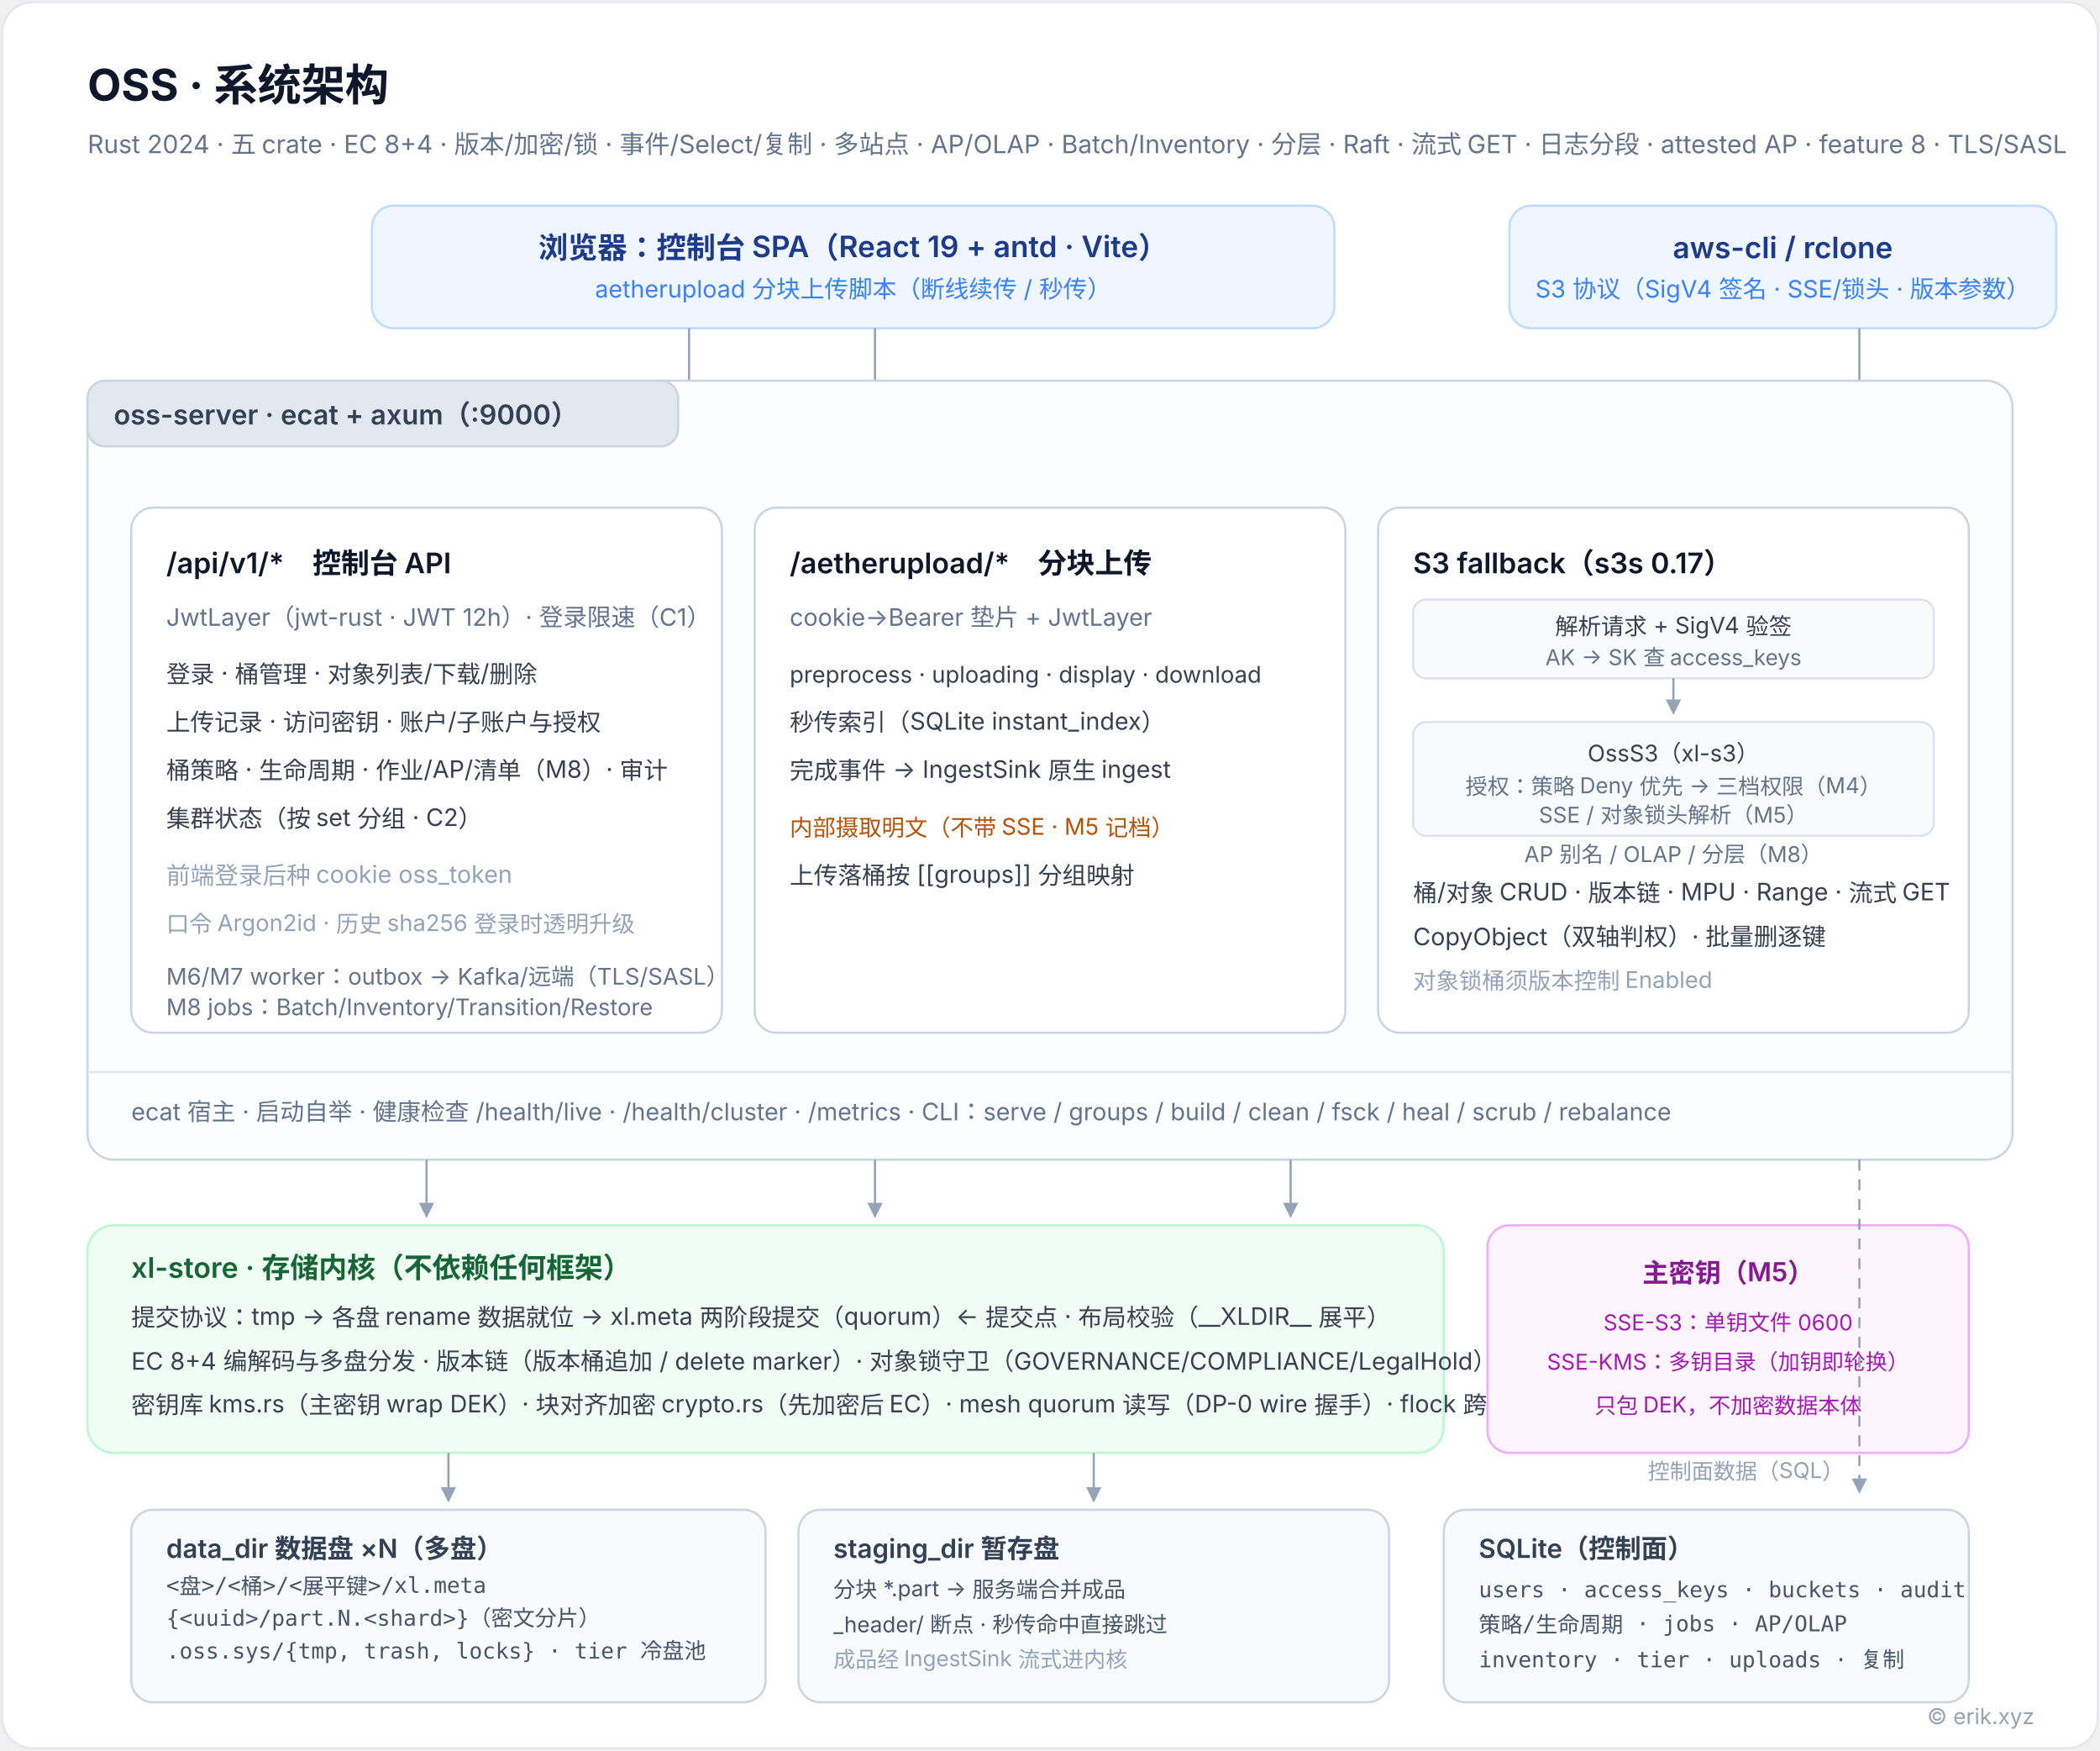
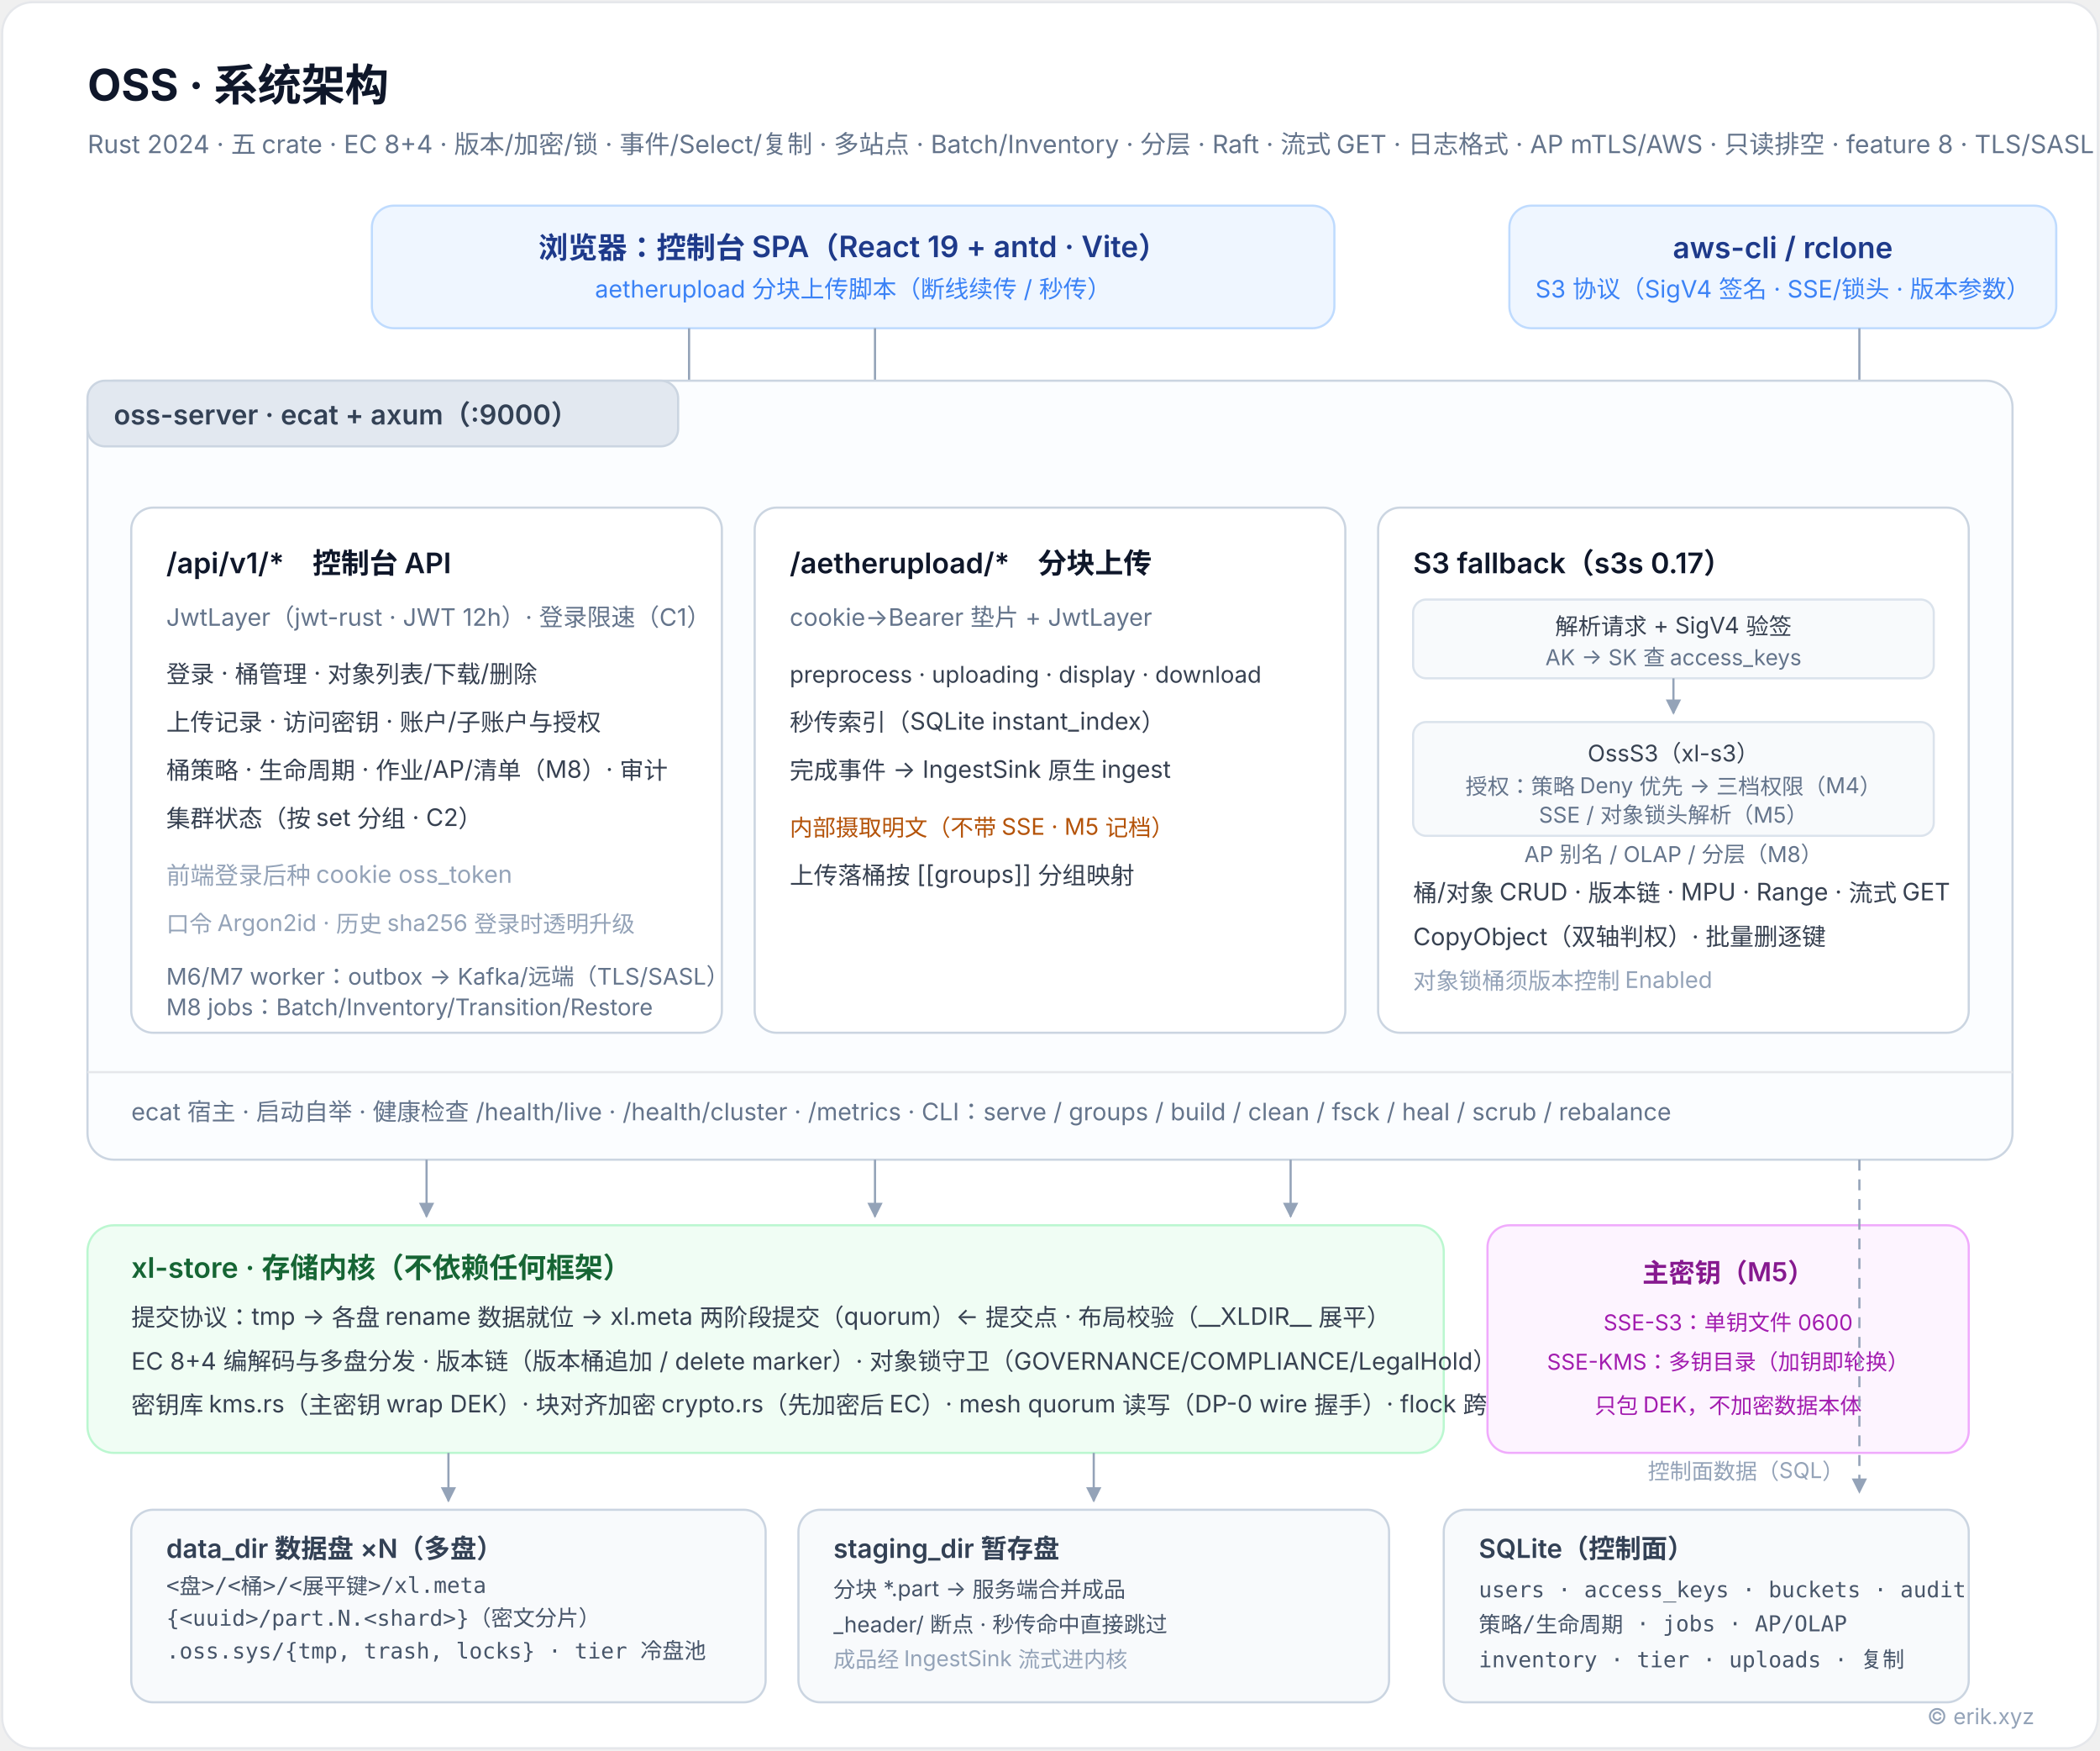
<svg xmlns="http://www.w3.org/2000/svg" viewBox="0 0 960 800" width="960" height="800" font-family="-apple-system, BlinkMacSystemFont, 'Segoe UI', 'Noto Sans SC', 'PingFang SC', 'Microsoft YaHei', sans-serif">
  <defs>
    <marker id="a" viewBox="0 0 10 10" refX="9" refY="5" markerWidth="7" markerHeight="7" orient="auto-start-reverse">
      <path d="M0,0 L10,5 L0,10 z" fill="#94a3b8" />
    </marker>
  </defs>
  <rect x="1" y="1" width="958" height="798" rx="14" fill="#ffffff" stroke="#e5e7eb" />
  <text x="40" y="46" font-size="20" font-weight="700" fill="#0f172a">OSS · 系统架构</text>
-   <text x="40" y="70" font-size="11.5" fill="#64748b">Rust 2024 · 五 crate · EC 8+4 · 版本/加密/锁 · 事件/Select/复制 · 多站点 · AP/OLAP · Batch/Inventory · 分层 · Raft · 流式 GET · 日志分段 · attested AP · feature 8 · TLS/SASL</text>
+   <text x="40" y="70" font-size="11.5" fill="#64748b">Rust 2024 · 五 crate · EC 8+4 · 版本/加密/锁 · 事件/Select/复制 · 多站点 · Batch/Inventory · 分层 · Raft · 流式 GET · 日志格式 · AP mTLS/AWS · 只读排空 · feature 8 · TLS/SASL</text>
  <rect x="690" y="94" width="250" height="56" rx="10" fill="#eff6ff" stroke="#bfdbfe" />
  <text x="815" y="118" font-size="13.5" font-weight="600" fill="#1e3a8a" text-anchor="middle">aws-cli / rclone</text>
  <text x="815" y="136" font-size="11" fill="#3b82f6" text-anchor="middle">S3 协议（SigV4 签名 · SSE/锁头 · 版本参数）</text>
  <rect x="170" y="94" width="440" height="56" rx="10" fill="#eff6ff" stroke="#bfdbfe" />
  <text x="390" y="118" font-size="13.5" font-weight="600" fill="#1e3a8a" text-anchor="middle">浏览器：控制台 SPA（React 19 + antd · Vite）</text>
  <text x="390" y="136" font-size="11" fill="#3b82f6" text-anchor="middle">aetherupload 分块上传脚本（断线续传 / 秒传）</text>
  <line x1="850" y1="150" x2="850" y2="228" stroke="#94a3b8" marker-end="url(#a)" />
  <line x1="315" y1="150" x2="315" y2="228" stroke="#94a3b8" marker-end="url(#a)" />
  <line x1="400" y1="150" x2="400" y2="228" stroke="#94a3b8" marker-end="url(#a)" />
  <rect x="40" y="174" width="880" height="356" rx="12" fill="#fbfdff" stroke="#cbd5e1" />
  <rect x="40" y="174" width="270" height="30" rx="8" fill="#e2e8f0" stroke="#cbd5e1" />
  <text x="52" y="194" font-size="12.5" font-weight="600" fill="#334155">oss-server · ecat + axum（:9000）</text>
  <rect x="60" y="232" width="270" height="240" rx="10" fill="#ffffff" stroke="#cbd5e1" />
  <text x="76" y="262" font-size="13" font-weight="600" fill="#0f172a">/api/v1/*　控制台 API</text>
  <text x="76" y="286" font-size="11" fill="#64748b">JwtLayer（jwt-rust · JWT 12h）· 登录限速（C1）</text>
  <text x="76" y="312" font-size="11" fill="#374151">登录 · 桶管理 · 对象列表/下载/删除</text>
  <text x="76" y="334" font-size="11" fill="#374151">上传记录 · 访问密钥 · 账户/子账户与授权</text>
  <text x="76" y="356" font-size="11" fill="#374151">桶策略 · 生命周期 · 作业/AP/清单（M8）· 审计</text>
  <text x="76" y="378" font-size="11" fill="#374151">集群状态（按 set 分组 · C2）</text>
  <text x="76" y="404" font-size="11" fill="#94a3b8">前端登录后种 cookie oss_token</text>
  <text x="76" y="426" font-size="10.5" fill="#94a3b8">口令 Argon2id · 历史 sha256 登录时透明升级</text>
  <text x="76" y="450" font-size="10.5" fill="#64748b">M6/M7 worker：outbox → Kafka/远端（TLS/SASL）</text>
  <text x="76" y="464" font-size="10.5" fill="#64748b">M8 jobs：Batch/Inventory/Transition/Restore</text>
  <rect x="345" y="232" width="270" height="240" rx="10" fill="#ffffff" stroke="#cbd5e1" />
  <text x="361" y="262" font-size="13" font-weight="600" fill="#0f172a">/aetherupload/*　分块上传</text>
  <text x="361" y="286" font-size="11" fill="#64748b">cookie→Bearer 垫片 + JwtLayer</text>
  <text x="361" y="312" font-size="10.5" fill="#374151">preprocess · uploading · display · download</text>
  <text x="361" y="334" font-size="11" fill="#374151">秒传索引（SQLite instant_index）</text>
  <text x="361" y="356" font-size="11" fill="#374151">完成事件 → IngestSink 原生 ingest</text>
  <text x="361" y="382" font-size="10.5" fill="#b45309">内部摄取明文（不带 SSE · M5 记档）</text>
  <text x="361" y="404" font-size="11" fill="#374151">上传落桶按 [[groups]] 分组映射</text>
  <rect x="630" y="232" width="270" height="240" rx="10" fill="#ffffff" stroke="#cbd5e1" />
  <text x="646" y="262" font-size="13" font-weight="600" fill="#0f172a">S3 fallback（s3s 0.17）</text>
  <rect x="646" y="274" width="238" height="36" rx="6" fill="#f8fafc" stroke="#dbe3ec" />
  <text x="765" y="290" font-size="10.5" fill="#374151" text-anchor="middle">解析请求 + SigV4 验签</text>
  <text x="765" y="304" font-size="10" fill="#64748b" text-anchor="middle">AK → SK 查 access_keys</text>
  <line x1="765" y1="310" x2="765" y2="326" stroke="#94a3b8" marker-end="url(#a)" />
  <rect x="646" y="330" width="238" height="52" rx="6" fill="#f8fafc" stroke="#dbe3ec" />
  <text x="765" y="348" font-size="10.5" fill="#374151" text-anchor="middle">OssS3（xl-s3）</text>
  <text x="765" y="363" font-size="10" fill="#64748b" text-anchor="middle">授权：策略 Deny 优先 → 三档权限（M4）</text>
  <text x="765" y="376" font-size="10" fill="#64748b" text-anchor="middle">SSE / 对象锁头解析（M5）</text>
  <text x="765" y="394" font-size="10" fill="#64748b" text-anchor="middle">AP 别名 / OLAP / 分层（M8）</text>
  <text x="646" y="412" font-size="11" fill="#374151">桶/对象 CRUD · 版本链 · MPU · Range · 流式 GET</text>
  <text x="646" y="432" font-size="11" fill="#374151">CopyObject（双轴判权）· 批量删逐键</text>
  <text x="646" y="452" font-size="10.5" fill="#94a3b8">对象锁桶须版本控制 Enabled</text>
  <line x1="40" y1="490" x2="920" y2="490" stroke="#e5e7eb" />
  <text x="60" y="512" font-size="11" fill="#64748b">ecat 宿主 · 启动自举 · 健康检查 /health/live · /health/cluster · /metrics · CLI：serve / groups / build / clean / fsck / heal / scrub / rebalance</text>
  <line x1="195" y1="530" x2="195" y2="556" stroke="#94a3b8" marker-end="url(#a)" />
  <line x1="400" y1="530" x2="400" y2="556" stroke="#94a3b8" marker-end="url(#a)" />
  <line x1="590" y1="530" x2="590" y2="556" stroke="#94a3b8" marker-end="url(#a)" />
  <rect x="40" y="560" width="620" height="104" rx="12" fill="#f0fdf4" stroke="#bbf7d0" />
  <text x="60" y="584" font-size="13" font-weight="600" fill="#166534">xl-store · 存储内核（不依赖任何框架）</text>
  <text x="60" y="606" font-size="11" fill="#374151">提交协议：tmp → 各盘 rename 数据就位 → xl.meta 两阶段提交（quorum）← 提交点 · 布局校验（__XLDIR__ 展平）</text>
  <text x="60" y="626" font-size="11" fill="#374151">EC 8+4 编解码与多盘分发 · 版本链（版本桶追加 / delete marker）· 对象锁守卫（GOVERNANCE/COMPLIANCE/LegalHold） · 复制状态（M6）</text>
  <text x="60" y="646" font-size="11" fill="#374151">密钥库 kms.rs（主密钥 wrap DEK）· 块对齐加密 crypto.rs（先加密后 EC）· mesh quorum 读写（DP-0 wire 握手）· flock 跨进程锁</text>
  <rect x="680" y="560" width="220" height="104" rx="10" fill="#fdf4ff" stroke="#f0abfc" />
  <text x="790" y="586" font-size="12" font-weight="600" fill="#86198f" text-anchor="middle">主密钥（M5）</text>
  <text x="790" y="608" font-size="10" fill="#a21caf" text-anchor="middle">SSE-S3：单钥文件 0600</text>
  <text x="790" y="626" font-size="10" fill="#a21caf" text-anchor="middle">SSE-KMS：多钥目录（加钥即轮换）</text>
  <text x="790" y="646" font-size="10" fill="#a21caf" text-anchor="middle">只包 DEK，不加密数据本体</text>
  <line x1="850" y1="530" x2="850" y2="682" stroke="#94a3b8" stroke-dasharray="5 4" marker-end="url(#a)" />
  <text x="843" y="676" font-size="10" fill="#94a3b8" text-anchor="end">控制面数据（SQL）</text>
  <line x1="205" y1="664" x2="205" y2="686" stroke="#94a3b8" marker-end="url(#a)" />
  <line x1="500" y1="664" x2="500" y2="686" stroke="#94a3b8" marker-end="url(#a)" />
  <rect x="60" y="690" width="290" height="88" rx="10" fill="#f8fafc" stroke="#cbd5e1" />
  <text x="76" y="712" font-size="12" font-weight="600" fill="#334155">data_dir 数据盘 ×N（多盘）</text>
  <text x="76" y="728" font-size="10" fill="#475569" font-family="ui-monospace, SFMono-Regular, Menlo, monospace">&lt;盘&gt;/&lt;桶&gt;/&lt;展平键&gt;/xl.meta</text>
  <text x="76" y="743" font-size="10" fill="#475569" font-family="ui-monospace, SFMono-Regular, Menlo, monospace">{&lt;uuid&gt;/part.N.&lt;shard&gt;}（密文分片）</text>
  <text x="76" y="758" font-size="10" fill="#475569" font-family="ui-monospace, SFMono-Regular, Menlo, monospace">.oss.sys/{tmp, trash, locks} · tier 冷盘池</text>
  <rect x="365" y="690" width="270" height="88" rx="10" fill="#f8fafc" stroke="#cbd5e1" />
  <text x="381" y="712" font-size="12" font-weight="600" fill="#334155">staging_dir 暂存盘</text>
  <text x="381" y="730" font-size="10" fill="#475569">分块 *.part → 服务端合并成品</text>
  <text x="381" y="746" font-size="10" fill="#475569">_header/ 断点 · 秒传命中直接跳过</text>
  <text x="381" y="762" font-size="10" fill="#94a3b8">成品经 IngestSink 流式进内核</text>
  <rect x="660" y="690" width="240" height="88" rx="10" fill="#f8fafc" stroke="#cbd5e1" />
  <text x="676" y="712" font-size="12" font-weight="600" fill="#334155">SQLite（控制面）</text>
  <text x="676" y="730" font-size="10" fill="#475569" font-family="ui-monospace, SFMono-Regular, Menlo, monospace">users · access_keys · buckets · audit</text>
  <text x="676" y="746" font-size="10" fill="#475569" font-family="ui-monospace, SFMono-Regular, Menlo, monospace">策略/生命周期 · jobs · AP/OLAP</text>
  <text x="676" y="762" font-size="10" fill="#475569" font-family="ui-monospace, SFMono-Regular, Menlo, monospace">inventory · tier · uploads · 复制</text>
  <text x="930" y="788" font-size="10" fill="#94a3b8" text-anchor="end">© erik.xyz</text>
</svg>
